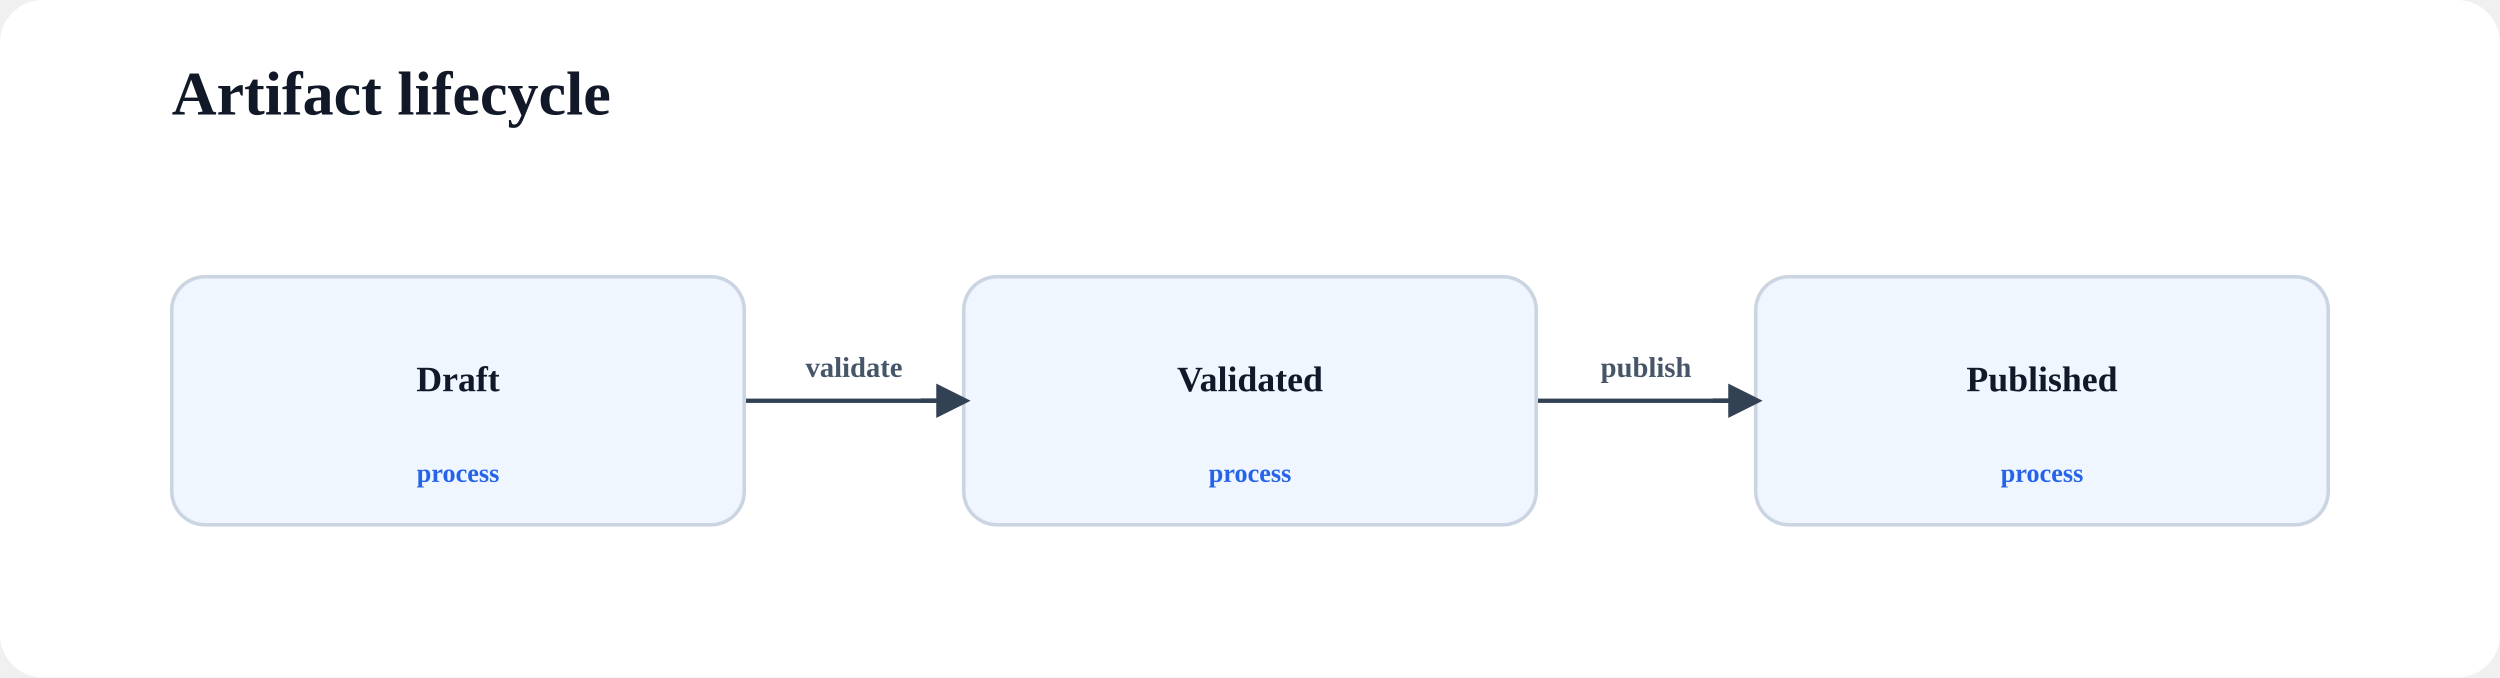
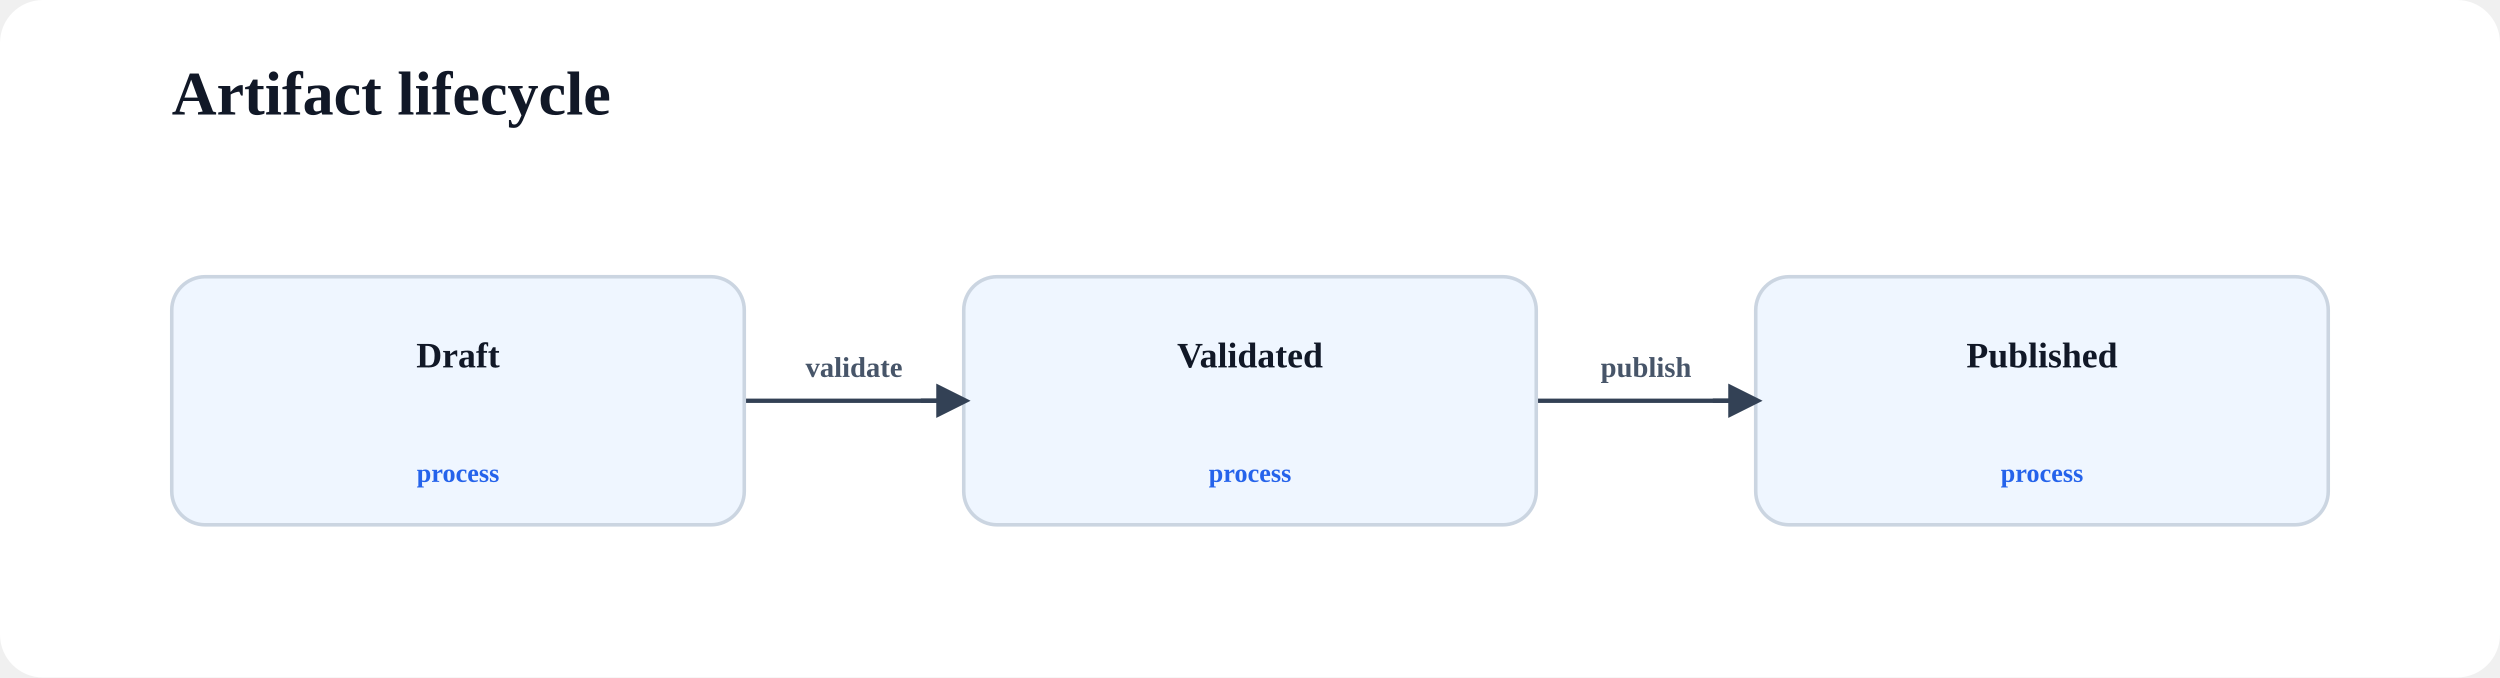
<svg xmlns="http://www.w3.org/2000/svg" width="1048" height="284" viewBox="0 0 1048 284" role="img" aria-labelledby="notemd-gallery-state-lifecycle-title notemd-gallery-state-lifecycle-desc" data-notemd-renderer="notemd-editable-html-svg@0.1.0">
  <style>.notemd-editable-svg-canvas {
    fill: var(--notemd-editable-svg-panel, #ffffff);
}
.notemd-editable-svg-title {
    fill: var(--notemd-editable-svg-text, #111827);
    font-size: 26px;
    font-weight: 700;
}
.notemd-editable-svg-summary {
    fill: var(--notemd-editable-svg-muted, #475569);
    font-size: 14px;
}
.notemd-editable-svg-node rect {
    fill: var(--notemd-editable-svg-node-fill, #eff6ff);
    stroke: var(--notemd-editable-svg-border, #cbd5e1);
    stroke-width: 1.5;
}
.notemd-editable-svg-node-label {
    fill: var(--notemd-editable-svg-text, #111827);
    font-size: 15px;
    font-weight: 650;
}
.notemd-editable-svg-node-role {
    fill: var(--notemd-editable-svg-accent, #2563eb);
    font-size: 11px;
    font-weight: 700;
    text-transform: uppercase;
}
.notemd-editable-svg-edge path,
.notemd-editable-svg-edge-arrowhead {
    fill: none;
    stroke: var(--notemd-editable-svg-edge, #334155);
    stroke-width: 1.8;
}
.notemd-editable-svg-edge.is-async path {
    stroke-dasharray: 8 6;
}
.notemd-editable-svg-edge-label {
    fill: var(--notemd-editable-svg-muted, #475569);
    paint-order: stroke;
    stroke: var(--notemd-editable-svg-panel, #ffffff);
    stroke-width: 4px;
    font-size: 12px;
    font-weight: 600;
}
marker path {
    fill: var(--notemd-editable-svg-edge, #334155);
}</style>
  <defs>
    <marker id="notemd-editable-svg-arrow" viewBox="0 0 10 10" refX="8" refY="5" markerWidth="8" markerHeight="8" orient="auto-start-reverse">
      <path data-drawio-ignore="marker-shape" d="M 0 0 L 10 5 L 0 10 z" fill="#334155" />
    </marker>
  </defs>
  <rect data-drawio-ignore="canvas-background" class="notemd-editable-svg-canvas" x="0" y="0" width="1048" height="284" rx="18" fill="#ffffff" />
  <text data-drawio-ignore="document-title" x="72" y="48" class="notemd-editable-svg-title" fill="#111827">Artifact lifecycle</text>
  <g id="edge-1-draft-to-validated" class="notemd-editable-svg-edge" data-drawio-type="edge" data-drawio-id="edge-1-draft-to-validated" data-drawio-source="draft" data-drawio-target="validated">
    <path data-drawio-ignore="part-of-parent-edge" d="M 312 168 C 358 168, 358 168, 404 168" fill="none" stroke="#334155" stroke-width="1.8" />
  </g>
  <g id="edge-2-validated-to-published" class="notemd-editable-svg-edge" data-drawio-type="edge" data-drawio-id="edge-2-validated-to-published" data-drawio-source="validated" data-drawio-target="published">
    <path data-drawio-ignore="part-of-parent-edge" d="M 644 168 C 690 168, 690 168, 736 168" fill="none" stroke="#334155" stroke-width="1.8" />
  </g>
  <g id="draft" class="notemd-editable-svg-node" data-drawio-type="node" data-drawio-role="process" data-drawio-id="draft">
    <rect data-drawio-ignore="part-of-parent-node" x="72" y="116" width="240" height="104" rx="14" fill="#eff6ff" stroke="#cbd5e1" stroke-width="1.5" />
-     <text data-drawio-ignore="part-of-parent-node" x="192" y="164" text-anchor="middle" class="notemd-editable-svg-node-label">
+     <text data-drawio-ignore="part-of-parent-node" data-layout-safety="notemd-layout-safety@1.0.0" x="192" y="154" text-anchor="middle" class="notemd-editable-svg-node-label">
      <tspan x="192" dy="0">Draft</tspan>
    </text>
-     <text data-drawio-ignore="part-of-parent-node" x="192" y="202" text-anchor="middle" class="notemd-editable-svg-node-role" fill="#2563eb">process</text>
+     <text data-drawio-ignore="part-of-parent-node" data-layout-safety="notemd-layout-safety@1.0.0" x="192" y="202" text-anchor="middle" class="notemd-editable-svg-node-role" fill="#2563eb">process</text>
  </g>
  <g id="validated" class="notemd-editable-svg-node" data-drawio-type="node" data-drawio-role="process" data-drawio-id="validated">
    <rect data-drawio-ignore="part-of-parent-node" x="404" y="116" width="240" height="104" rx="14" fill="#eff6ff" stroke="#cbd5e1" stroke-width="1.5" />
-     <text data-drawio-ignore="part-of-parent-node" x="524" y="164" text-anchor="middle" class="notemd-editable-svg-node-label">
+     <text data-drawio-ignore="part-of-parent-node" data-layout-safety="notemd-layout-safety@1.0.0" x="524" y="154" text-anchor="middle" class="notemd-editable-svg-node-label">
      <tspan x="524" dy="0">Validated</tspan>
    </text>
-     <text data-drawio-ignore="part-of-parent-node" x="524" y="202" text-anchor="middle" class="notemd-editable-svg-node-role" fill="#2563eb">process</text>
+     <text data-drawio-ignore="part-of-parent-node" data-layout-safety="notemd-layout-safety@1.0.0" x="524" y="202" text-anchor="middle" class="notemd-editable-svg-node-role" fill="#2563eb">process</text>
  </g>
  <g id="published" class="notemd-editable-svg-node" data-drawio-type="node" data-drawio-role="process" data-drawio-id="published">
    <rect data-drawio-ignore="part-of-parent-node" x="736" y="116" width="240" height="104" rx="14" fill="#eff6ff" stroke="#cbd5e1" stroke-width="1.5" />
-     <text data-drawio-ignore="part-of-parent-node" x="856" y="164" text-anchor="middle" class="notemd-editable-svg-node-label">
+     <text data-drawio-ignore="part-of-parent-node" data-layout-safety="notemd-layout-safety@1.0.0" x="856" y="154" text-anchor="middle" class="notemd-editable-svg-node-label">
      <tspan x="856" dy="0">Published</tspan>
    </text>
-     <text data-drawio-ignore="part-of-parent-node" x="856" y="202" text-anchor="middle" class="notemd-editable-svg-node-role" fill="#2563eb">process</text>
+     <text data-drawio-ignore="part-of-parent-node" data-layout-safety="notemd-layout-safety@1.0.0" x="856" y="202" text-anchor="middle" class="notemd-editable-svg-node-role" fill="#2563eb">process</text>
  </g>
  <path data-drawio-ignore="edge-arrowhead" class="notemd-editable-svg-edge-arrowhead" d="M 386.000 168.000 L 404 168" fill="none" stroke="#334155" stroke-width="1.8" marker-end="url(#notemd-editable-svg-arrow)" />
  <path data-drawio-ignore="edge-arrowhead" class="notemd-editable-svg-edge-arrowhead" d="M 718.000 168.000 L 736 168" fill="none" stroke="#334155" stroke-width="1.8" marker-end="url(#notemd-editable-svg-arrow)" />
  <text data-drawio-ignore="part-of-parent-edge" x="358" y="158" text-anchor="middle" class="notemd-editable-svg-edge-label" fill="#475569" stroke="#ffffff" stroke-width="4" paint-order="stroke">validate</text>
  <text data-drawio-ignore="part-of-parent-edge" x="690" y="158" text-anchor="middle" class="notemd-editable-svg-edge-label" fill="#475569" stroke="#ffffff" stroke-width="4" paint-order="stroke">publish</text>
</svg>
